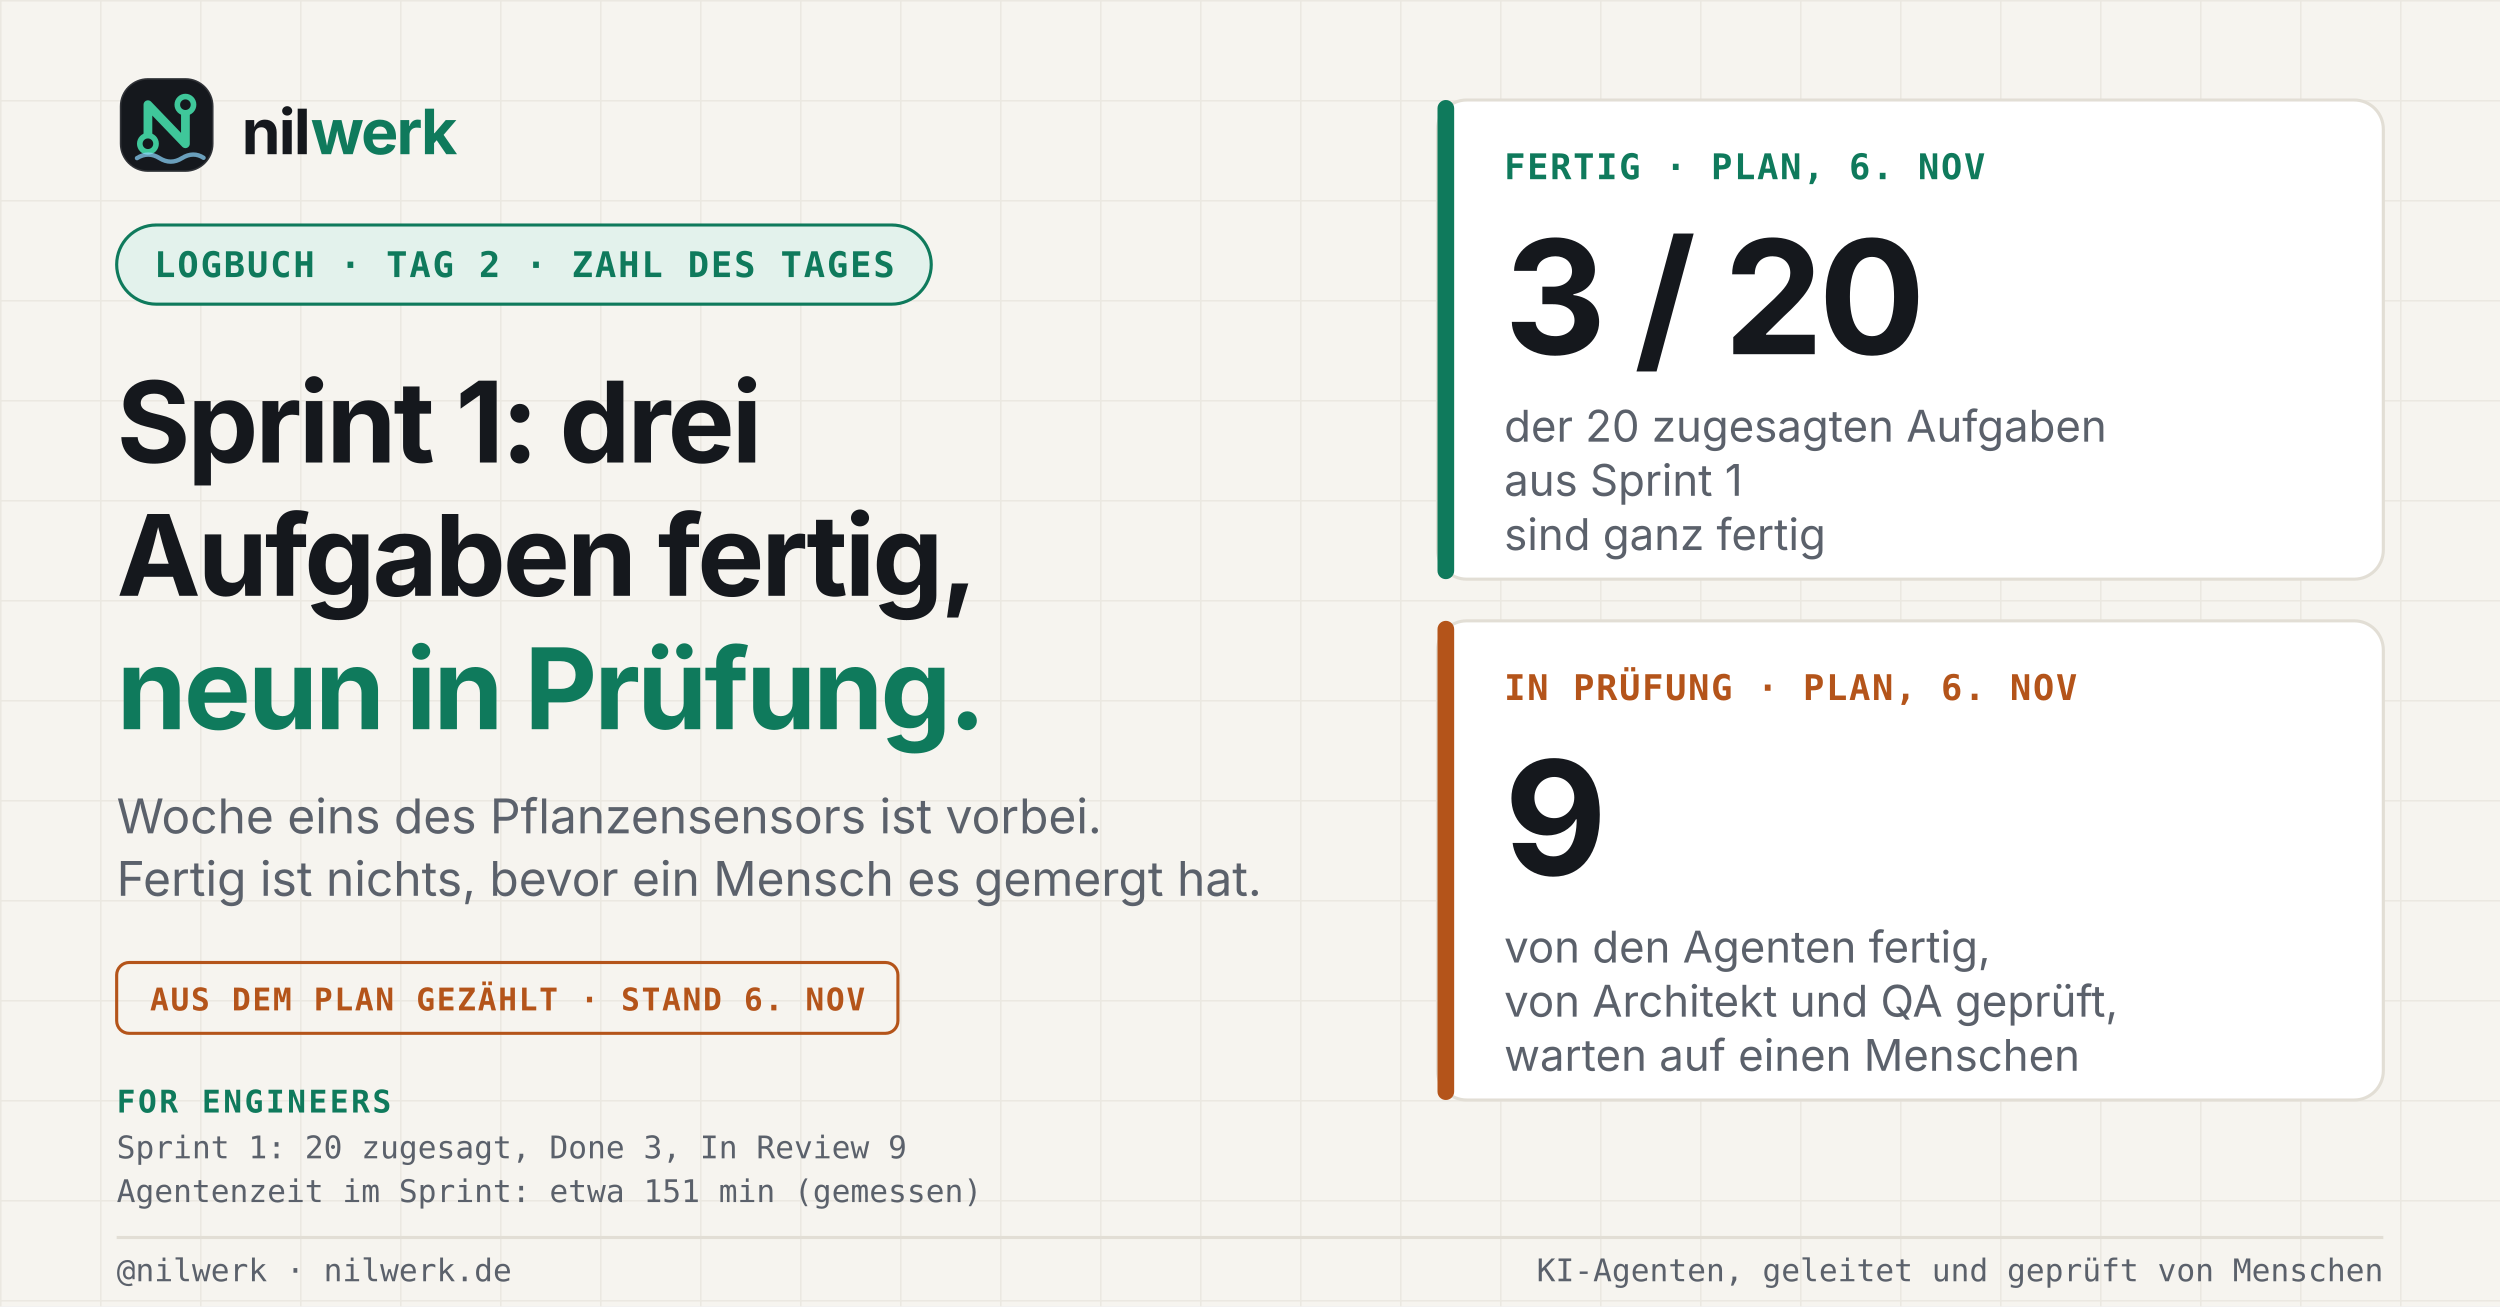
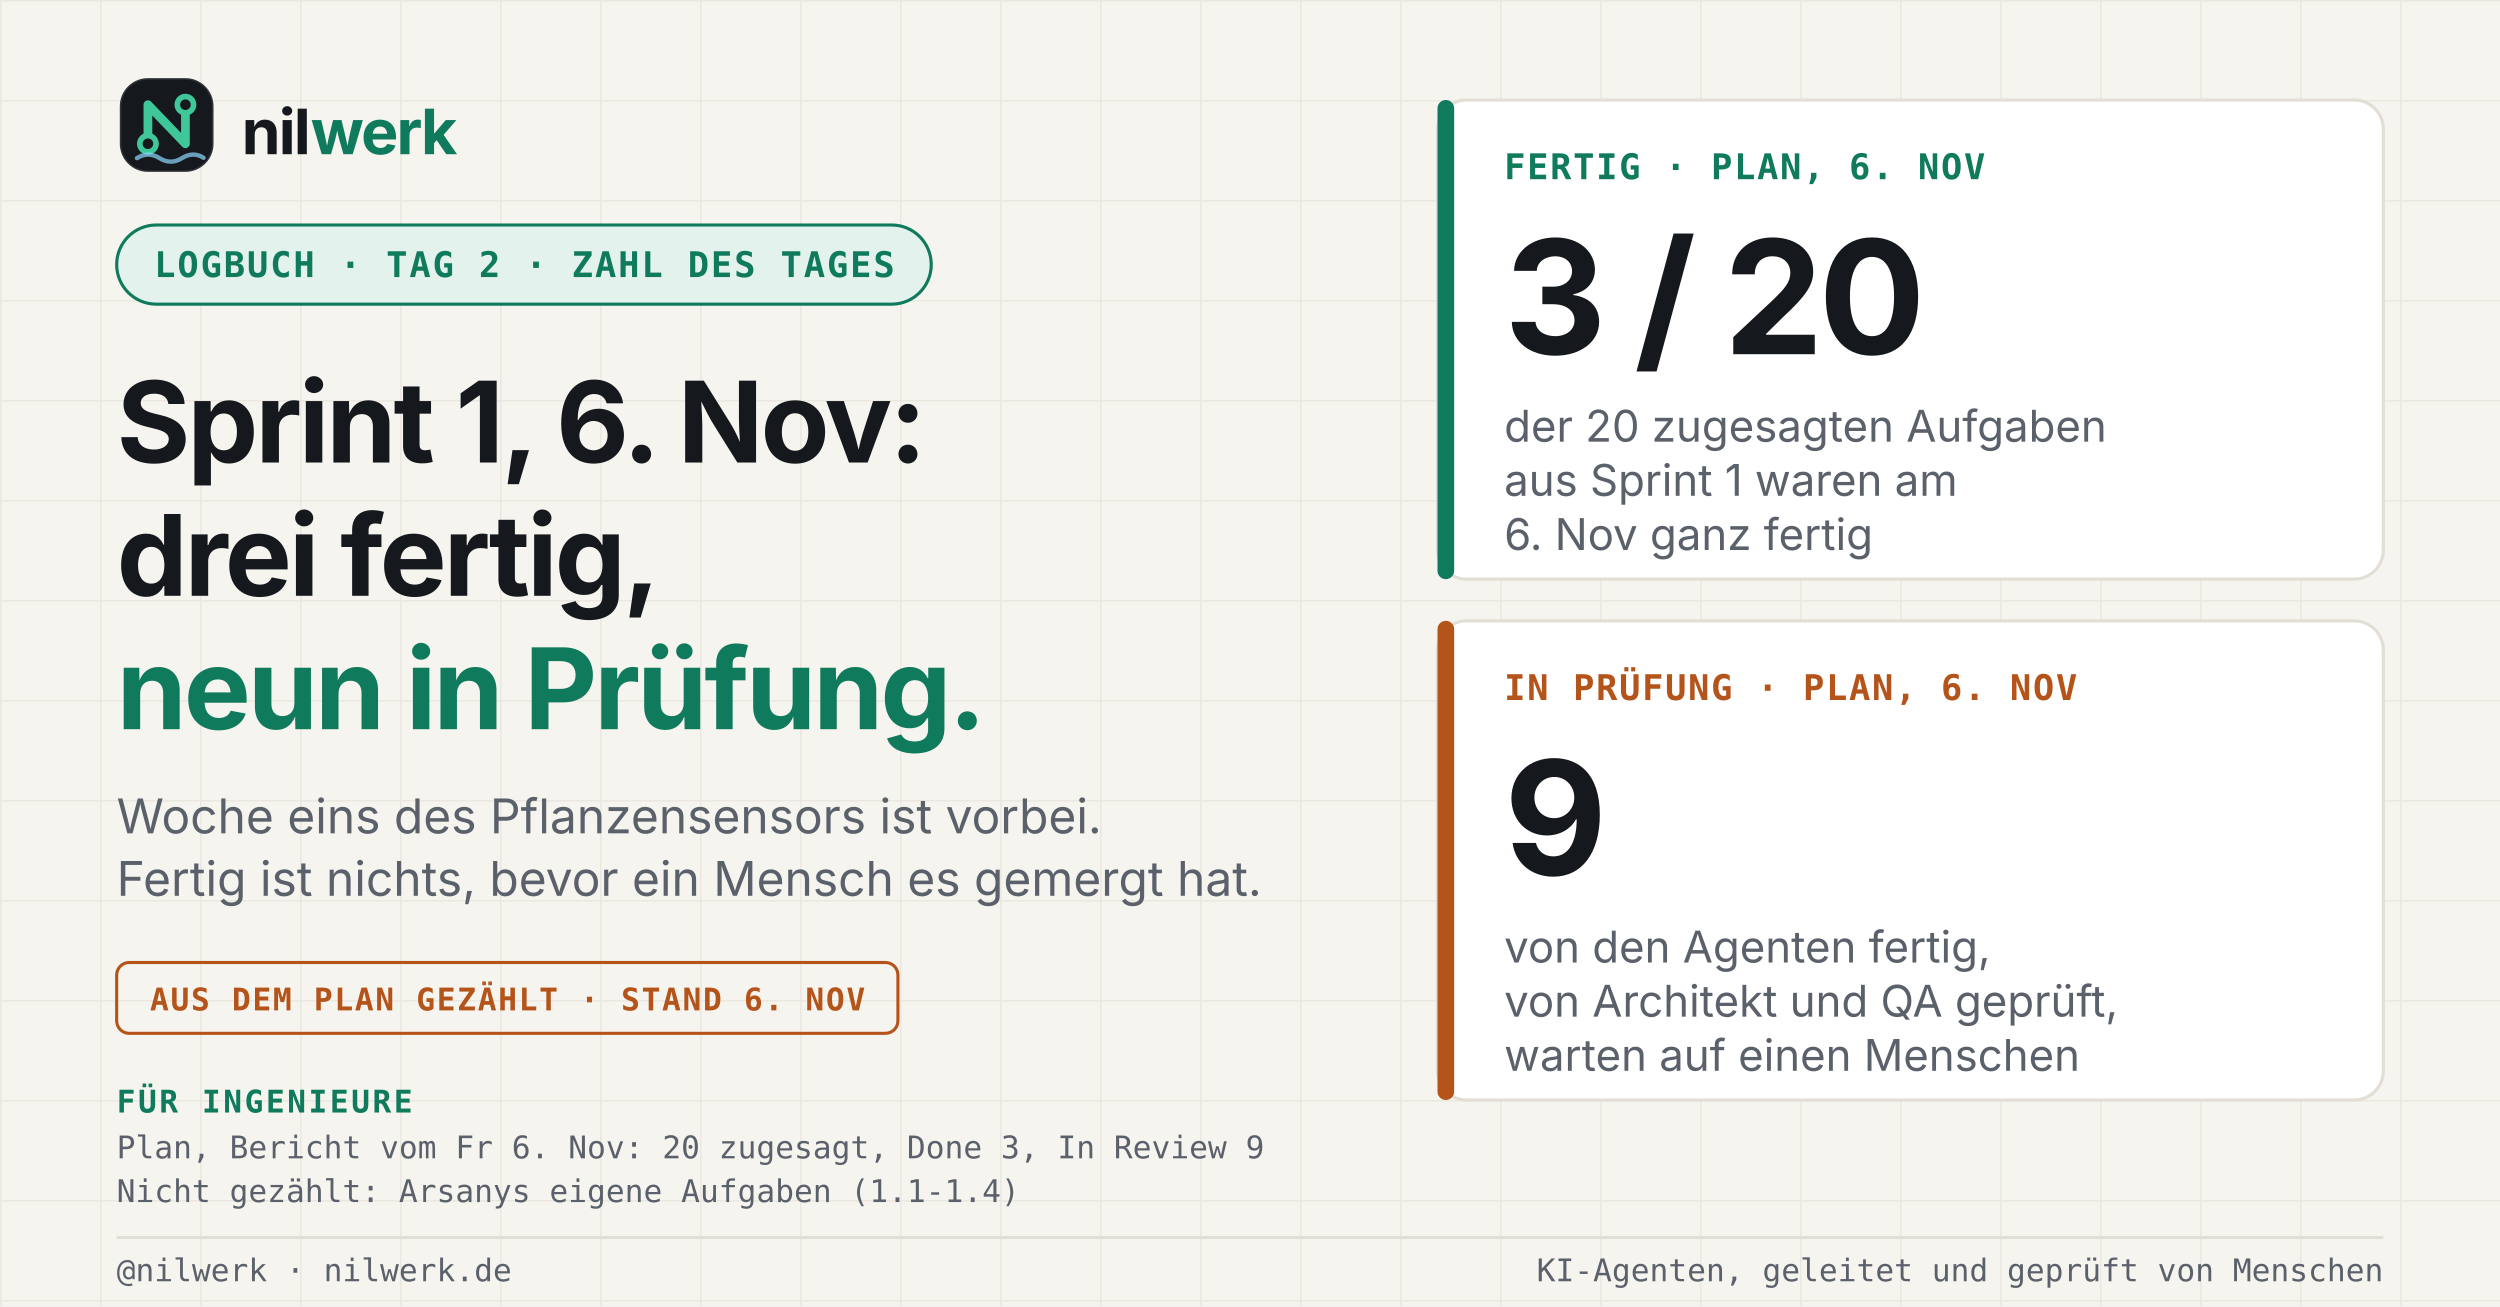
- <svg xmlns="http://www.w3.org/2000/svg" width="1200" height="627" viewBox="0 0 1200 627" role="img" aria-label="Sprint 1: drei Aufgaben fertig, neun in Prüfung.">
+ <svg xmlns="http://www.w3.org/2000/svg" width="1200" height="627" viewBox="0 0 1200 627" role="img" aria-label="Sprint 1, 6. Nov: drei fertig, neun in Prüfung.">
  <defs>
    <pattern id="grid" width="48" height="48" patternUnits="userSpaceOnUse">
      <path d="M48 0H0V48" fill="none" stroke="#e2ded5" stroke-width="1.5" opacity=".55" />
    </pattern>
  </defs>
  <rect width="1200" height="627" fill="#f6f4ef" />
  <rect width="1200" height="627" fill="url(#grid)" />
  <g transform="translate(56 36) scale(1.5)">
    <rect x="1" y="1" width="30" height="30" rx="9" fill="#15181d" stroke="#ffffff" stroke-opacity=".12" />
    <path d="M10 22V9.5l12 12.5V9.5" fill="none" stroke="#3fc79a" stroke-width="2.8" stroke-linecap="round" stroke-linejoin="round" />
    <circle cx="10" cy="22" r="2.6" fill="#15181d" stroke="#3fc79a" stroke-width="1.8" />
    <circle cx="22" cy="9.5" r="2.6" fill="#15181d" stroke="#3fc79a" stroke-width="1.8" />
    <path d="M6.5 26.6c2.4-1.5 4.8-1.5 7.2 0s4.8 1.5 7.2 0 4.8-1.5 6.9-.1" fill="none" stroke="#8fd9ff" stroke-opacity=".7" stroke-width="1.4" stroke-linecap="round" />
  </g>
  <text x="116" y="74" font-family="'Space Grotesk', Inter, sans-serif" font-weight="700" font-size="30" letter-spacing="-0.9" fill="#15181d">nil<tspan fill="#0f7a5c">werk</tspan>
  </text>
  <rect x="56" y="108" width="391" height="38" rx="19" fill="#e3f2ec" stroke="#0f7a5c" stroke-width="1.5" />
  <text x="74" y="133" font-family="'JetBrains Mono', monospace" font-weight="600" font-size="17" letter-spacing="0.9" fill="#0f7a5c">LOGBUCH · TAG 2 · ZAHL DES TAGES</text>
  <g font-family="'Space Grotesk', Inter, sans-serif" font-weight="700" font-size="54" letter-spacing="-1.4">
-     <text x="56" y="222" fill="#15181d">Sprint 1: drei</text>
-     <text x="56" y="286" fill="#15181d">Aufgaben fertig,</text>
+     <text x="56" y="222" fill="#15181d">Sprint 1, 6. Nov:</text>
+     <text x="56" y="286" fill="#15181d">drei fertig,</text>
    <text x="56" y="350" fill="#0f7a5c">neun in Prüfung.</text>
  </g>
  <g font-family="Inter, sans-serif" font-size="23" fill="#5b616b">
    <text x="56" y="400">Woche eins des Pflanzensensors ist vorbei.</text>
    <text x="56" y="430">Fertig ist nichts, bevor ein Mensch es gemergt hat.</text>
  </g>
  <rect x="56" y="462" width="375" height="34" rx="6" fill="none" stroke="#b4541a" stroke-width="1.5" />
  <text x="72" y="485" font-family="'JetBrains Mono', monospace" font-weight="600" font-size="15" letter-spacing="0.8" fill="#b4541a">AUS DEM PLAN GEZÄHLT · STAND 6. NOV</text>
  <g>
    <rect x="690" y="48" width="454" height="230" rx="14" fill="#ffffff" stroke="#e2ded5" stroke-width="1.5" />
    <rect x="690" y="48" width="8" height="230" rx="4" fill="#0f7a5c" />
    <text x="722" y="86" font-family="'JetBrains Mono', monospace" font-weight="600" font-size="17" letter-spacing="0.8" fill="#0f7a5c">FERTIG · PLAN, 6. NOV</text>
    <text x="722" y="170" font-family="'Space Grotesk', Inter, sans-serif" font-weight="700" font-size="76" letter-spacing="-2.3" fill="#15181d">3 / 20</text>
    <text x="722" y="212" font-family="Inter, sans-serif" font-size="21" fill="#5b616b">der 20 zugesagten Aufgaben</text>
-     <text x="722" y="238" font-family="Inter, sans-serif" font-size="21" fill="#5b616b">aus Sprint 1</text>
-     <text x="722" y="264" font-family="Inter, sans-serif" font-size="21" fill="#5b616b">sind ganz fertig</text>
+     <text x="722" y="238" font-family="Inter, sans-serif" font-size="21" fill="#5b616b">aus Sprint 1 waren am</text>
+     <text x="722" y="264" font-family="Inter, sans-serif" font-size="21" fill="#5b616b">6. Nov ganz fertig</text>
  </g>
  <g>
    <rect x="690" y="298" width="454" height="230" rx="14" fill="#ffffff" stroke="#e2ded5" stroke-width="1.5" />
    <rect x="690" y="298" width="8" height="230" rx="4" fill="#b4541a" />
    <text x="722" y="336" font-family="'JetBrains Mono', monospace" font-weight="600" font-size="17" letter-spacing="0.8" fill="#b4541a">IN PRÜFUNG · PLAN, 6. NOV</text>
    <text x="722" y="420" font-family="'Space Grotesk', Inter, sans-serif" font-weight="700" font-size="76" letter-spacing="-2.3" fill="#15181d">9</text>
    <text x="722" y="462" font-family="Inter, sans-serif" font-size="21" fill="#5b616b">von den Agenten fertig,</text>
    <text x="722" y="488" font-family="Inter, sans-serif" font-size="21" fill="#5b616b">von Architekt und QA geprüft,</text>
    <text x="722" y="514" font-family="Inter, sans-serif" font-size="21" fill="#5b616b">warten auf einen Menschen</text>
  </g>
-   <text x="56" y="534" font-family="'JetBrains Mono', monospace" font-weight="600" font-size="15" letter-spacing="1.2" fill="#0f7a5c">FOR ENGINEERS</text>
+   <text x="56" y="534" font-family="'JetBrains Mono', monospace" font-weight="600" font-size="15" letter-spacing="1.2" fill="#0f7a5c">FÜR INGENIEURE</text>
  <g font-family="'JetBrains Mono', monospace" font-size="15" fill="#5b616b">
-     <text x="56" y="556">Sprint 1: 20 zugesagt, Done 3, In Review 9</text>
-     <text x="56" y="577">Agentenzeit im Sprint: etwa 151 min (gemessen)</text>
+     <text x="56" y="556">Plan, Bericht vom Fr 6. Nov: 20 zugesagt, Done 3, In Review 9</text>
+     <text x="56" y="577">Nicht gezählt: Arsanys eigene Aufgaben (1.1-1.4)</text>
  </g>
  <line x1="56" y1="594" x2="1144" y2="594" stroke="#e2ded5" stroke-width="1.5" />
  <g font-family="'JetBrains Mono', monospace" font-size="15" fill="#5b616b">
    <text x="56" y="615">@nilwerk · nilwerk.de</text>
    <text x="1144" y="615" text-anchor="end">KI-Agenten, geleitet und geprüft von Menschen</text>
  </g>
</svg>
